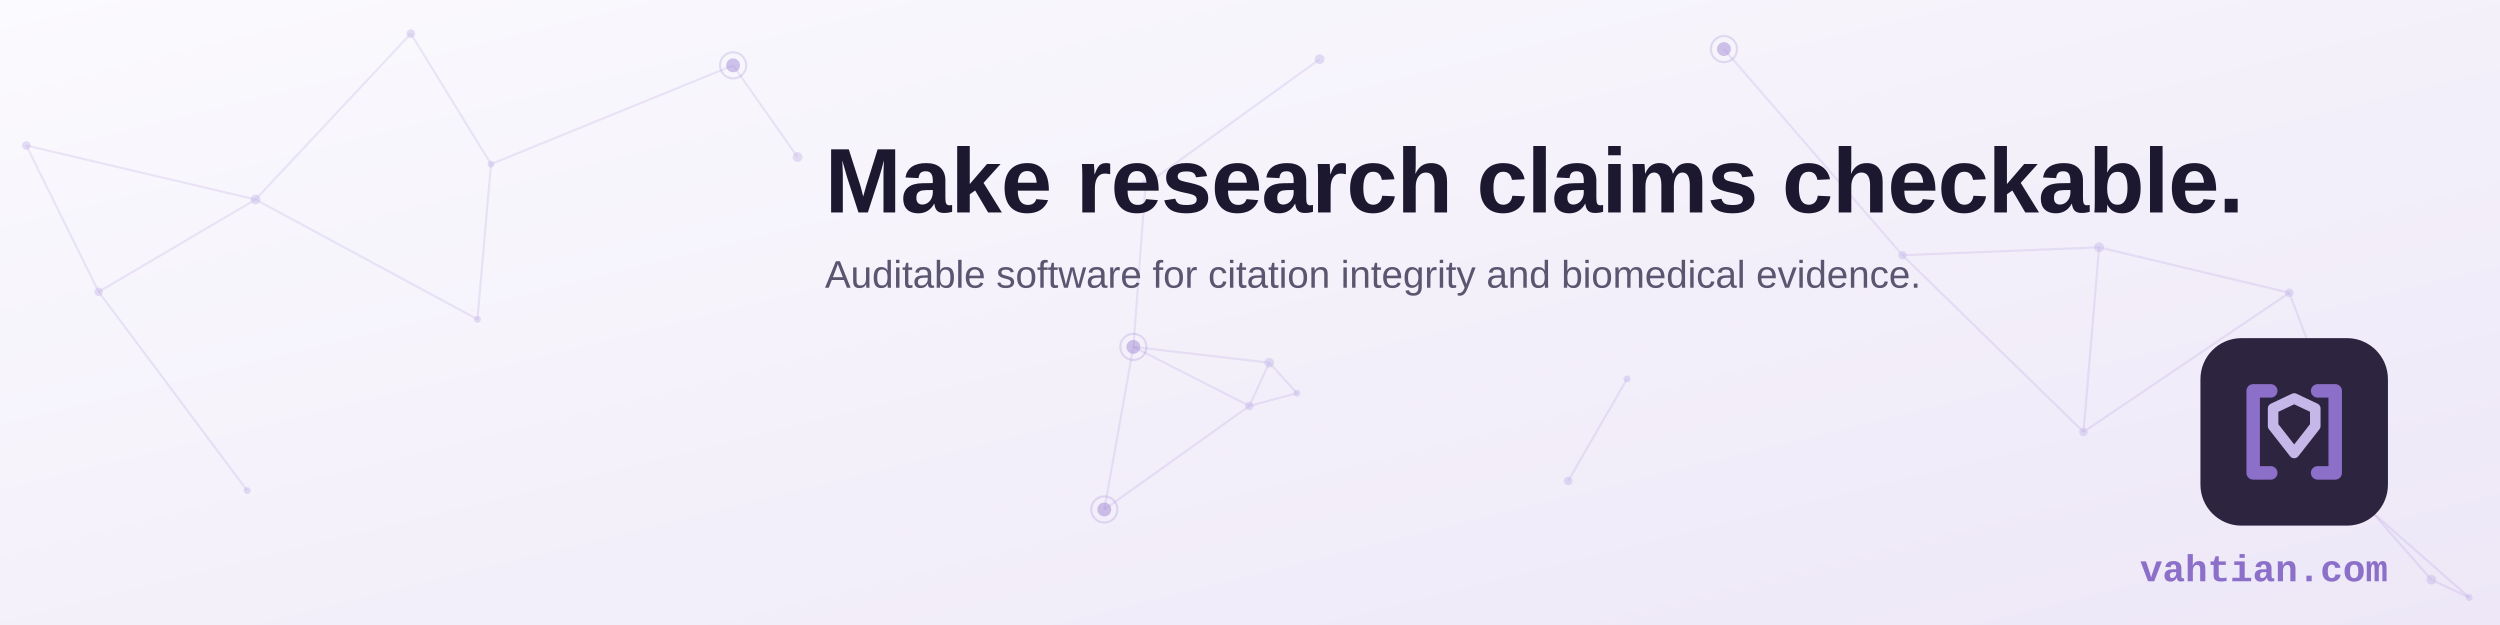
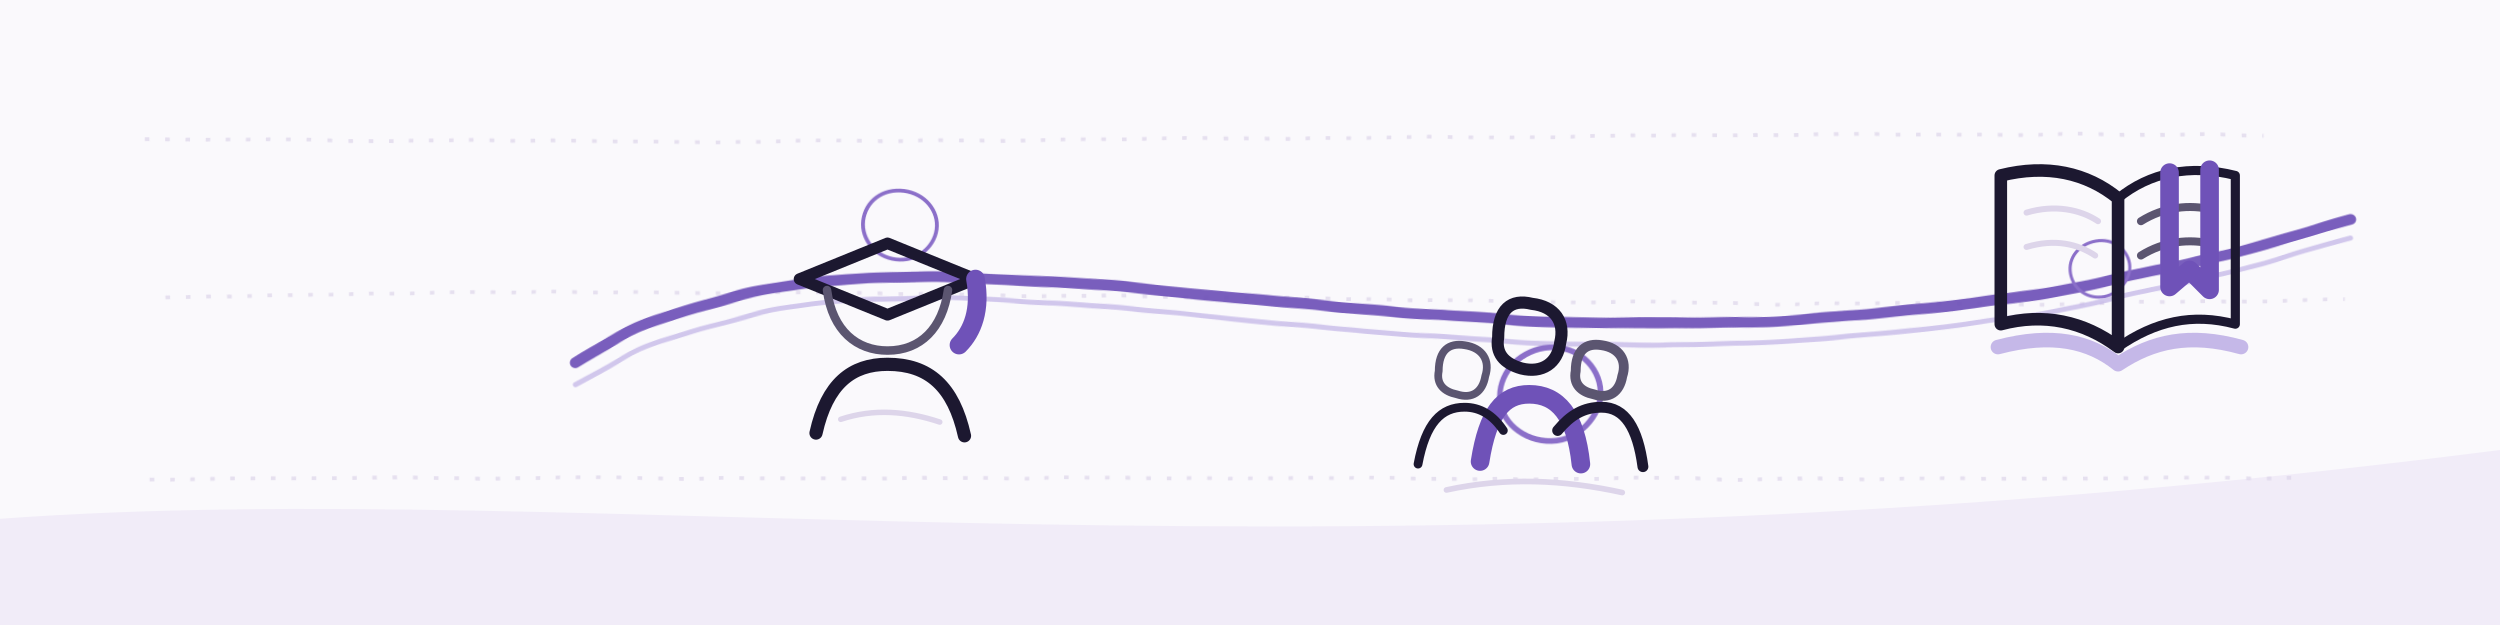
- <svg xmlns="http://www.w3.org/2000/svg" width="1584" height="396" viewBox="0 0 1584 396" role="img" aria-label="Vahtian banner">
+ <svg xmlns="http://www.w3.org/2000/svg" width="1584" height="396" viewBox="0 0 1584 396" role="img" aria-label="Vahtian rough field-note banner">
  <defs>
-     <linearGradient id="bg" x1="0" y1="0" x2="1" y2="1">
-       <stop offset="0" stop-color="#FBFAFE" />
-       <stop offset="1" stop-color="#EDE7F7" />
-     </linearGradient>
+     <filter id="rough" filterUnits="userSpaceOnUse" x="-100" y="-100" width="4000" height="2400">
+       <feTurbulence type="fractalNoise" baseFrequency="0.018" numOctaves="2" seed="31" />
+       <feDisplacementMap in="SourceGraphic" scale="2.8" />
+     </filter>
  </defs>
-   <rect width="1584" height="396" fill="url(#bg)" />
-   <g opacity="0.9">
-     <line x1="718.1" y1="219.8" x2="791.6" y2="257.2" stroke="#8B6FC9" stroke-width="1.39" stroke-opacity="0.16" />
-     <line x1="718.1" y1="219.8" x2="804.2" y2="229.8" stroke="#8B6FC9" stroke-width="1.39" stroke-opacity="0.16" />
-     <line x1="1450.5" y1="185.5" x2="1330.0" y2="156.7" stroke="#8B6FC9" stroke-width="1.39" stroke-opacity="0.16" />
-     <line x1="1450.5" y1="185.5" x2="1503.0" y2="324.5" stroke="#8B6FC9" stroke-width="1.39" stroke-opacity="0.16" />
-     <line x1="804.2" y1="229.8" x2="821.7" y2="249.1" stroke="#8B6FC9" stroke-width="1.39" stroke-opacity="0.16" />
-     <line x1="804.2" y1="229.8" x2="791.6" y2="257.2" stroke="#8B6FC9" stroke-width="1.39" stroke-opacity="0.16" />
-     <line x1="302.5" y1="202.3" x2="311.1" y2="104.0" stroke="#8B6FC9" stroke-width="1.39" stroke-opacity="0.16" />
-     <line x1="302.5" y1="202.3" x2="161.9" y2="126.4" stroke="#8B6FC9" stroke-width="1.39" stroke-opacity="0.16" />
-     <line x1="993.6" y1="304.7" x2="1030.9" y2="240.1" stroke="#8B6FC9" stroke-width="1.39" stroke-opacity="0.16" />
-     <line x1="161.9" y1="126.4" x2="62.5" y2="184.9" stroke="#8B6FC9" stroke-width="1.39" stroke-opacity="0.16" />
-     <line x1="161.9" y1="126.4" x2="260.3" y2="21.3" stroke="#8B6FC9" stroke-width="1.39" stroke-opacity="0.16" />
-     <line x1="156.6" y1="310.8" x2="62.5" y2="184.9" stroke="#8B6FC9" stroke-width="1.39" stroke-opacity="0.16" />
-     <line x1="1092.3" y1="31.1" x2="1205.4" y2="161.7" stroke="#8B6FC9" stroke-width="1.39" stroke-opacity="0.16" />
-     <line x1="1540.5" y1="367.3" x2="1564.5" y2="378.6" stroke="#8B6FC9" stroke-width="1.39" stroke-opacity="0.16" />
-     <line x1="1540.5" y1="367.3" x2="1503.0" y2="324.5" stroke="#8B6FC9" stroke-width="1.39" stroke-opacity="0.16" />
-     <line x1="260.3" y1="21.3" x2="311.1" y2="104.0" stroke="#8B6FC9" stroke-width="1.39" stroke-opacity="0.16" />
-     <line x1="836.1" y1="37.5" x2="725.8" y2="117.2" stroke="#8B6FC9" stroke-width="1.39" stroke-opacity="0.16" />
-     <line x1="62.5" y1="184.9" x2="16.7" y2="92.2" stroke="#8B6FC9" stroke-width="1.39" stroke-opacity="0.16" />
-     <line x1="699.7" y1="322.8" x2="718.1" y2="219.8" stroke="#8B6FC9" stroke-width="1.39" stroke-opacity="0.16" />
-     <line x1="699.7" y1="322.8" x2="791.6" y2="257.2" stroke="#8B6FC9" stroke-width="1.39" stroke-opacity="0.16" />
-     <line x1="821.7" y1="249.1" x2="791.6" y2="257.2" stroke="#8B6FC9" stroke-width="1.39" stroke-opacity="0.16" />
-     <line x1="725.8" y1="117.2" x2="718.1" y2="219.8" stroke="#8B6FC9" stroke-width="1.39" stroke-opacity="0.16" />
-     <line x1="1564.5" y1="378.6" x2="1503.0" y2="324.5" stroke="#8B6FC9" stroke-width="1.39" stroke-opacity="0.16" />
-     <line x1="1320.1" y1="273.7" x2="1330.0" y2="156.7" stroke="#8B6FC9" stroke-width="1.39" stroke-opacity="0.16" />
-     <line x1="1320.1" y1="273.7" x2="1450.5" y2="185.5" stroke="#8B6FC9" stroke-width="1.39" stroke-opacity="0.16" />
-     <line x1="505.3" y1="99.5" x2="464.5" y2="41.4" stroke="#8B6FC9" stroke-width="1.39" stroke-opacity="0.16" />
-     <line x1="464.5" y1="41.4" x2="311.1" y2="104.0" stroke="#8B6FC9" stroke-width="1.39" stroke-opacity="0.16" />
-     <line x1="1205.4" y1="161.7" x2="1330.0" y2="156.7" stroke="#8B6FC9" stroke-width="1.39" stroke-opacity="0.16" />
-     <line x1="1205.4" y1="161.7" x2="1320.1" y2="273.7" stroke="#8B6FC9" stroke-width="1.39" stroke-opacity="0.16" />
-     <line x1="16.7" y1="92.2" x2="161.9" y2="126.4" stroke="#8B6FC9" stroke-width="1.39" stroke-opacity="0.16" />
-     <circle cx="718.1" cy="219.8" r="8.3" fill="none" stroke="#8B6FC9" stroke-width="1.39" stroke-opacity="0.22" />
-     <circle cx="718.1" cy="219.8" r="4.4" fill="#8B6FC9" fill-opacity="0.42" />
-     <circle cx="1450.5" cy="185.5" r="2.7" fill="#C5B8E8" fill-opacity="0.5" />
-     <circle cx="804.2" cy="229.8" r="3.1" fill="#C5B8E8" fill-opacity="0.5" />
-     <circle cx="302.5" cy="202.3" r="2.2" fill="#C5B8E8" fill-opacity="0.5" />
-     <circle cx="993.6" cy="304.7" r="2.7" fill="#C5B8E8" fill-opacity="0.5" />
-     <circle cx="161.9" cy="126.4" r="3.1" fill="#C5B8E8" fill-opacity="0.5" />
-     <circle cx="156.6" cy="310.8" r="2.2" fill="#C5B8E8" fill-opacity="0.5" />
-     <circle cx="1092.3" cy="31.1" r="8.3" fill="none" stroke="#8B6FC9" stroke-width="1.39" stroke-opacity="0.22" />
-     <circle cx="1092.3" cy="31.1" r="4.4" fill="#8B6FC9" fill-opacity="0.42" />
-     <circle cx="1540.5" cy="367.3" r="3.1" fill="#C5B8E8" fill-opacity="0.5" />
-     <circle cx="1030.9" cy="240.1" r="2.2" fill="#C5B8E8" fill-opacity="0.5" />
-     <circle cx="260.3" cy="21.3" r="2.7" fill="#C5B8E8" fill-opacity="0.5" />
-     <circle cx="836.1" cy="37.5" r="3.1" fill="#C5B8E8" fill-opacity="0.5" />
-     <circle cx="311.1" cy="104.0" r="2.2" fill="#C5B8E8" fill-opacity="0.5" />
-     <circle cx="62.5" cy="184.9" r="2.7" fill="#C5B8E8" fill-opacity="0.5" />
-     <circle cx="699.7" cy="322.8" r="8.3" fill="none" stroke="#8B6FC9" stroke-width="1.39" stroke-opacity="0.22" />
-     <circle cx="699.7" cy="322.8" r="4.4" fill="#8B6FC9" fill-opacity="0.42" />
-     <circle cx="821.7" cy="249.1" r="2.2" fill="#C5B8E8" fill-opacity="0.5" />
-     <circle cx="791.6" cy="257.2" r="2.7" fill="#C5B8E8" fill-opacity="0.5" />
-     <circle cx="725.8" cy="117.2" r="3.1" fill="#C5B8E8" fill-opacity="0.5" />
-     <circle cx="1564.5" cy="378.6" r="2.2" fill="#C5B8E8" fill-opacity="0.5" />
-     <circle cx="1320.1" cy="273.7" r="2.7" fill="#C5B8E8" fill-opacity="0.5" />
-     <circle cx="505.3" cy="99.5" r="3.1" fill="#C5B8E8" fill-opacity="0.5" />
-     <circle cx="464.5" cy="41.4" r="8.3" fill="none" stroke="#8B6FC9" stroke-width="1.39" stroke-opacity="0.22" />
-     <circle cx="464.5" cy="41.4" r="4.4" fill="#8B6FC9" fill-opacity="0.42" />
-     <circle cx="1205.4" cy="161.7" r="2.7" fill="#C5B8E8" fill-opacity="0.5" />
-     <circle cx="1330.0" cy="156.7" r="3.1" fill="#C5B8E8" fill-opacity="0.5" />
-     <circle cx="1503.0" cy="324.5" r="2.2" fill="#C5B8E8" fill-opacity="0.5" />
-     <circle cx="16.7" cy="92.2" r="2.7" fill="#C5B8E8" fill-opacity="0.5" />
+   <rect width="1584" height="396" fill="#FAF9FC" />
+   <path d="M0 328.7 C380.2 301.0 839.5 380.2 1584.0 285.1 L1584.0 396.0 L0 396.0 Z" fill="#F1ECF8" />
+   <g filter="url(#rough)" opacity="0.7" fill="none">
+     <path d="M91.7 88.1 C538.6 93.9 1029.6 82.3 1434.1 85.9" stroke="#DDD5EA" stroke-width="2.38" stroke-dasharray="2.9 10.0" />
+     <path d="M104.9 188.5 C538.6 177.3 1029.6 199.7 1486.1 190.0" stroke="#DDD5EA" stroke-width="2.38" stroke-dasharray="2.9 10.0" />
+     <path d="M94.3 303.3 C538.6 301.6 1029.6 304.9 1454.4 302.7" stroke="#DDD5EA" stroke-width="2.38" stroke-dasharray="2.9 10.0" />
  </g>
-   <text x="522.7" y="134.6" font-family="Liberation Sans, DejaVu Sans, sans-serif" font-size="58.1" font-weight="700" fill="#1C1830" letter-spacing="-0.5">Make research claims checkable.</text>
-   <text x="522.7" y="182.3" font-family="Liberation Sans, DejaVu Sans, sans-serif" font-size="24.4" fill="#5B5570">Auditable software for citation integrity and biomedical evidence.</text>
-   <g transform="translate(1394.20,214.24) scale(3.7125)">
-     <rect width="32" height="32" rx="7" fill="#2D2440" />
-     <g fill="none" stroke="#8B6FC9" stroke-width="2.3" stroke-linecap="round" stroke-linejoin="round">
-       <path d="M12 9 H9 V23 H12" />
-       <path d="M20 9 H23 V23 H20" />
-     </g>
-     <path d="M16 10.3 L19.6 12 L19.6 15 L16 19.6 L12.4 15 L12.4 12 Z" fill="none" stroke="#C5B8E8" stroke-width="1.8" stroke-linejoin="round" />
+   <g filter="url(#rough)" fill="none" stroke-linecap="round" stroke-linejoin="round">
+     <path d="M364.3 243.5 C617.8 91.1 934.6 324.7 1489.0 150.5" stroke="#C5B8E8" stroke-width="3.14" opacity="0.78" />
+     <path d="M364.3 229.7 C601.9 79.2 950.4 308.9 1489.0 138.6" stroke="#6F52B8" stroke-width="6.75" opacity="0.93" />
+     <ellipse cx="570.2" cy="142.6" rx="23.5" ry="21.8" transform="rotate(6.9 570.2 142.6)" stroke="#8B6FC9" stroke-width="2.40" />
+     <ellipse cx="982.1" cy="249.5" rx="32.1" ry="29.7" transform="rotate(-7.5 982.1 249.5)" stroke="#8B6FC9" stroke-width="3.57" />
+     <ellipse cx="1330.6" cy="170.3" rx="19.2" ry="17.8" transform="rotate(-8.7 1330.6 170.3)" stroke="#8B6FC9" stroke-width="1.96" />
  </g>
-   <text x="1513.0" y="368.3" font-family="Liberation Mono, DejaVu Sans Mono, monospace" font-size="23.8" font-weight="700" fill="#8B6FC9" text-anchor="end">vahtian.com</text>
+   <g transform="translate(475.2,122.8) scale(1.7424)" fill="none" stroke-linecap="round" stroke-linejoin="round">
+     <path d="M18 31 L50 18 L82 31 L50 44 Z" stroke="#1C1830" stroke-width="4.2" />
+     <path d="M28 35 C30 50 39 57 50 57 C62 57 70 49 72 35" stroke="#5B5570" stroke-width="3.1" />
+     <path d="M82 31 C84 42 81 50 76 55" stroke="#6F52B8" stroke-width="6.8" />
+     <path d="M24 87 C28 69 37 62 50 62 C65 62 74 70 78 88" stroke="#1C1830" stroke-width="4.8" />
+     <path d="M33 82 C45 78 57 79 69 83" stroke="#DDD5EA" stroke-width="2.0" />
+   </g>
+   <g transform="translate(887.0,166.3) scale(1.6379)" fill="none" stroke-linecap="round" stroke-linejoin="round">
+     <path d="M38 29 C38 18 43 14 51 16 C60 17 64 23 62 31 C61 39 55 43 47 41 C40 39 37 35 38 29 Z" stroke="#1C1830" stroke-width="4.7" />
+     <path d="M15 42 C15 34 19 31 25 32 C32 33 35 38 33 44 C32 50 28 53 22 51 C17 50 14 47 15 42 Z" stroke="#5B5570" stroke-width="3.0" />
+     <path d="M68 42 C68 34 72 31 78 32 C85 33 88 38 86 44 C85 50 81 53 75 51 C70 50 67 47 68 42 Z" stroke="#5B5570" stroke-width="3.8" />
+     <path d="M31 77 C34 58 40 51 50 51 C61 51 68 59 70 78" stroke="#6F52B8" stroke-width="7.2" />
+     <path d="M7 78 C10 62 16 56 25 56 C31 56 36 59 40 65" stroke="#1C1830" stroke-width="3.4" />
+     <path d="M61 65 C66 59 71 56 78 56 C87 56 92 64 94 79" stroke="#1C1830" stroke-width="4.2" />
+     <path d="M18 88 C41 83 63 84 86 89" stroke="#DDD5EA" stroke-width="2.2" />
+   </g>
+   <g transform="translate(1251.4,71.3) scale(1.8121)" fill="none" stroke-linecap="round" stroke-linejoin="round">
+     <path d="M9 22 C25 18 39 21 50 30 L50 82 C38 73 24 70 9 74 Z" stroke="#1C1830" stroke-width="4.4" />
+     <path d="M91 22 C75 18 61 21 50 30 L50 82 C63 73 76 70 91 74 Z" stroke="#1C1830" stroke-width="3.2" />
+     <path d="M18 35 C28 32 37 34 43 38 M18 47 C28 44 36 46 42 50" stroke="#DDD5EA" stroke-width="2.1" />
+     <path d="M58 38 C66 33 75 32 83 34 M58 50 C66 45 75 44 83 46" stroke="#5B5570" stroke-width="2.8" />
+     <path d="M68 21 L68 61 L75 55 L82 62 L82 20" stroke="#6F52B8" stroke-width="6.5" />
+     <path d="M8 82 C27 77 40 80 50 88 C62 80 75 77 93 82" stroke="#C5B8E8" stroke-width="5.1" />
+   </g>
</svg>
